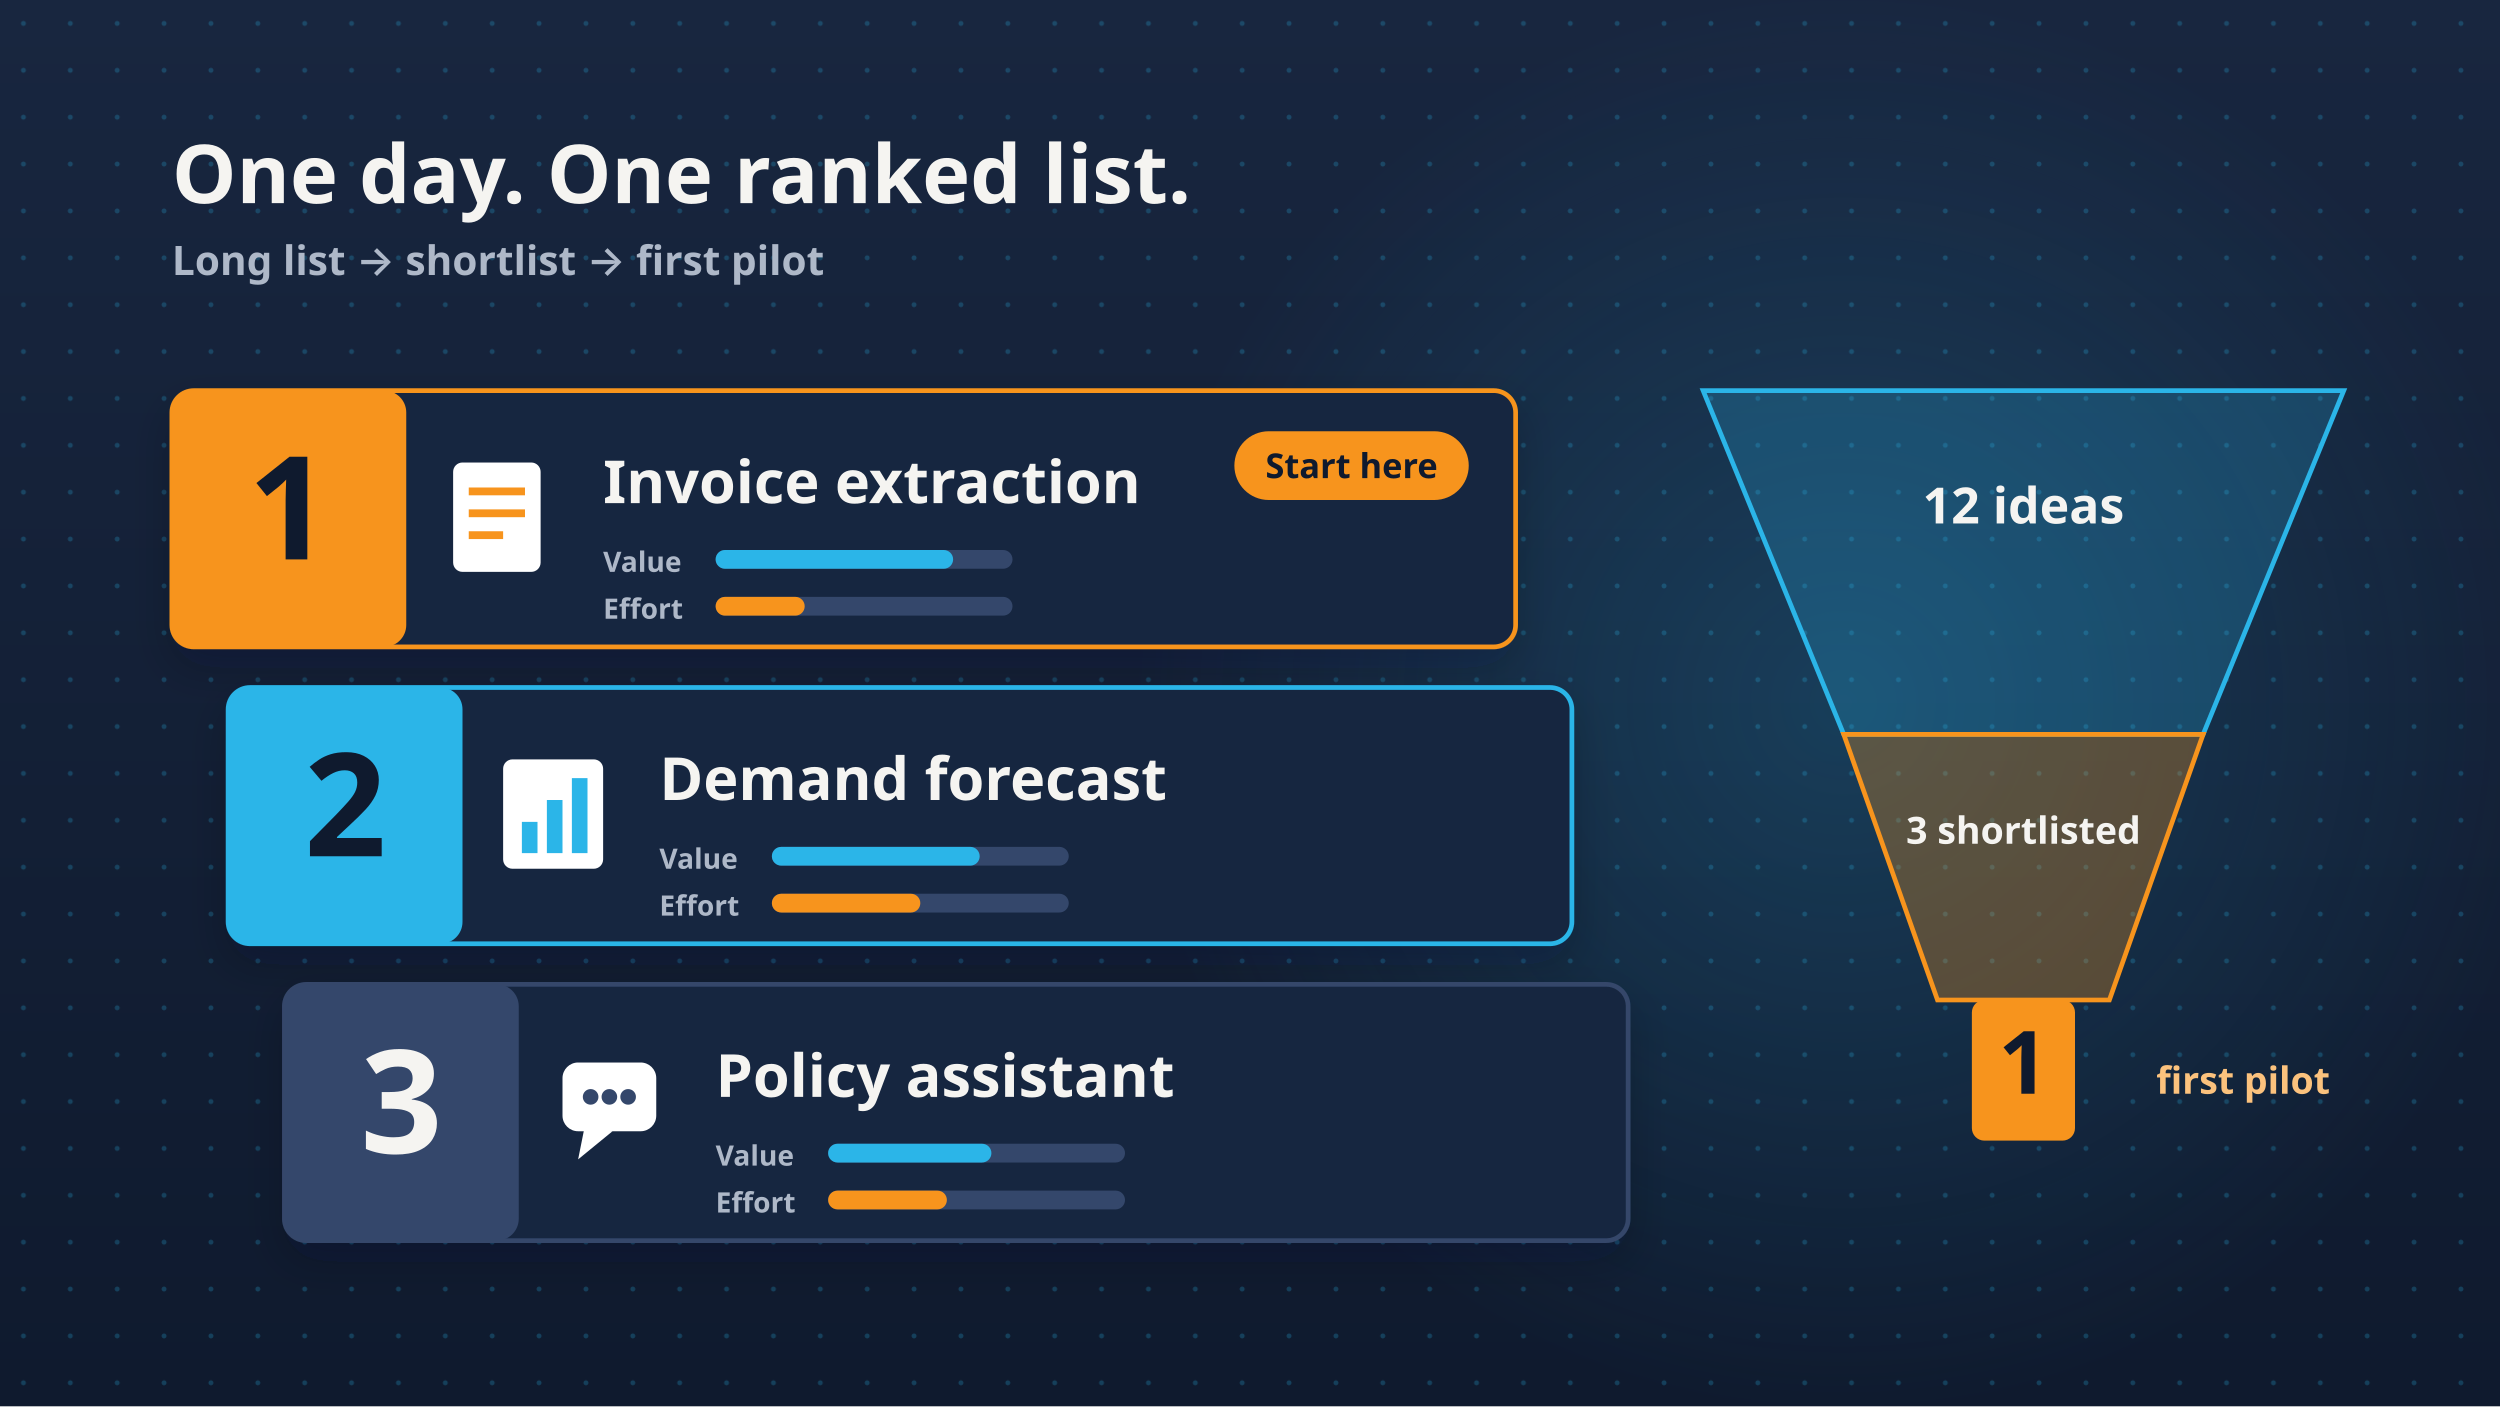
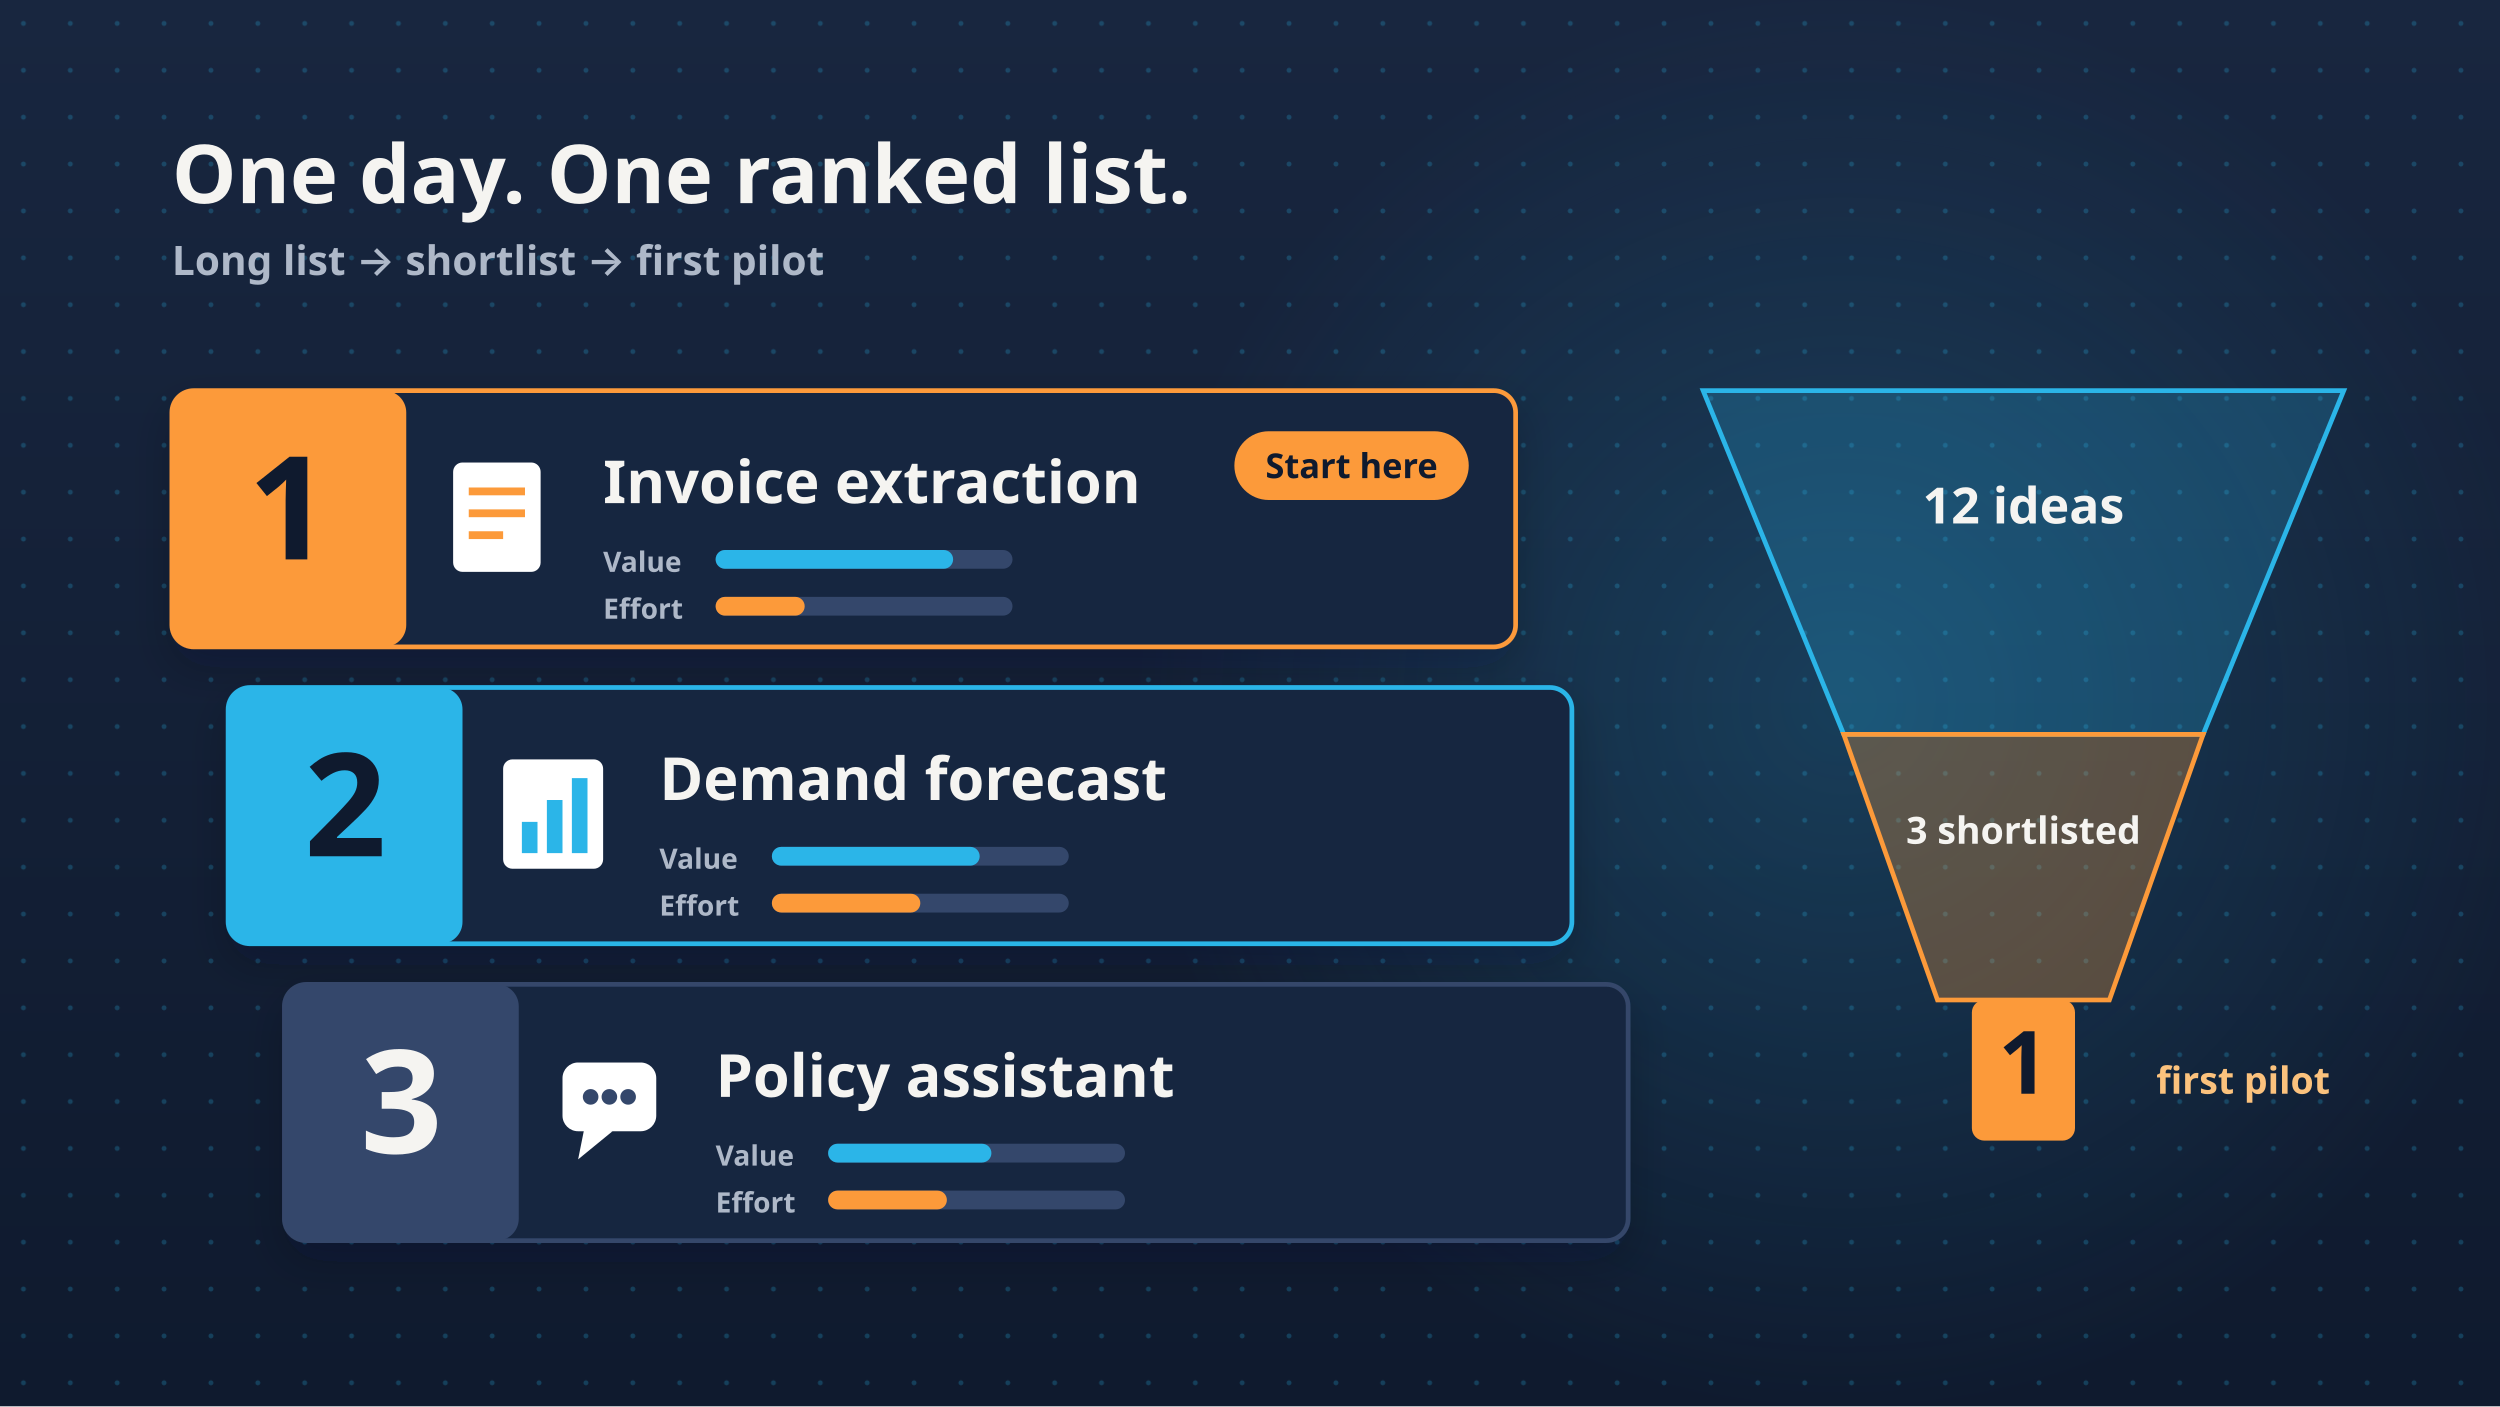
<svg xmlns="http://www.w3.org/2000/svg" viewBox="0 0 1600 900" width="1600" height="900">
  <defs>
    <filter id="sh" x="-15%" y="-15%" width="130%" height="140%">
      <feDropShadow dx="0" dy="12" stdDeviation="14" flood-color="#0f1a2e" flood-opacity="0.2" />
    </filter>
    <filter id="sh2" x="-15%" y="-15%" width="130%" height="140%">
      <feDropShadow dx="0" dy="5" stdDeviation="6" flood-color="#0f1a2e" flood-opacity="0.18" />
    </filter>
    <filter id="glow" x="-50%" y="-50%" width="200%" height="200%">
      <feGaussianBlur stdDeviation="10" />
    </filter>
-     <linearGradient id="g118" x1="0" y1="0" x2="0" y2="1">
+     <linearGradient id="g122" x1="0" y1="0" x2="0" y2="1">
      <stop offset="0" stop-color="#18263f" />
      <stop offset="1" stop-color="#0f1a2e" />
    </linearGradient>
-     <pattern id="p119" width="30" height="30" patternUnits="userSpaceOnUse">
+     <pattern id="p123" width="30" height="30" patternUnits="userSpaceOnUse">
      <circle cx="15" cy="15" r="1.6" fill="rgba(43,181,232,0.24)" />
    </pattern>
-     <radialGradient id="r120" cx="0.5" cy="0.5" r="0.5">
+     <radialGradient id="r124" cx="0.5" cy="0.5" r="0.5">
      <stop offset="0" stop-color="rgba(43,181,232,0.2)" />
      <stop offset="1" stop-color="rgba(43,181,232,0)" />
    </radialGradient>
  </defs>
-   <rect width="1600" height="900" fill="url(#g118)" />
-   <rect x="0" y="0" width="1600" height="900" fill="url(#p119)" />
-   <circle cx="1180" cy="450" r="460" fill="url(#r120)" />
+   <rect width="1600" height="900" fill="url(#g122)" />
+   <rect x="0" y="0" width="1600" height="900" fill="url(#p123)" />
+   <circle cx="1180" cy="450" r="460" fill="url(#r124)" />
  <text x="110" y="130" fill="#f5f4f1" font-size="52" font-weight="800" font-family="Archivo, 'Segoe UI', system-ui, -apple-system, sans-serif">One day. One ranked list.</text>
  <text x="110" y="176" fill="#aeb8c8" font-size="26" font-weight="600" font-family="Archivo, 'Segoe UI', system-ui, -apple-system, sans-serif">Long list  →  shortlist  →  first pilot</text>
  <g filter="url(#sh)">
-     <rect x="110" y="250" width="860" height="164" rx="14" fill="#18263f" stroke="#f7941d" stroke-width="3" />
+     <rect x="110" y="250" width="860" height="164" rx="14" fill="#18263f" stroke="#fc9a3a" stroke-width="3" />
  </g>
-   <rect x="110" y="250" width="150" height="164" rx="14" fill="#f7941d" />
+   <rect x="110" y="250" width="150" height="164" rx="14" fill="#fc9a3a" />
  <text x="185" y="358" fill="#0f1a2e" font-size="92" font-weight="800" font-family="Archivo, 'Segoe UI', system-ui, -apple-system, sans-serif" text-anchor="middle">1</text>
  <rect x="290" y="296" width="56" height="70" rx="6" fill="#ffffff" />
-   <rect x="300" y="312" width="36" height="5" fill="#f7941d" />
-   <rect x="300" y="326" width="36" height="5" fill="#f7941d" />
-   <rect x="300" y="340" width="22" height="5" fill="#f7941d" />
+   <rect x="300" y="312" width="36" height="5" fill="#fc9a3a" />
+   <rect x="300" y="326" width="36" height="5" fill="#fc9a3a" />
+   <rect x="300" y="340" width="22" height="5" fill="#fc9a3a" />
  <text x="386" y="322" fill="#f5f4f1" font-size="38" font-weight="800" font-family="Archivo, 'Segoe UI', system-ui, -apple-system, sans-serif">Invoice extraction</text>
  <text x="386" y="366" fill="#aeb8c8" font-size="18" font-weight="700" font-family="Archivo, 'Segoe UI', system-ui, -apple-system, sans-serif">Value</text>
  <rect x="458" y="352" width="190" height="12" rx="6" fill="#34476b" />
  <rect x="458" y="352" width="152" height="12" rx="6" fill="#2bb5e8" />
  <text x="386" y="396" fill="#aeb8c8" font-size="18" font-weight="700" font-family="Archivo, 'Segoe UI', system-ui, -apple-system, sans-serif">Effort</text>
  <rect x="458" y="382" width="190" height="12" rx="6" fill="#34476b" />
-   <rect x="458" y="382" width="57" height="12" rx="6" fill="#f7941d" />
-   <rect x="790" y="276" width="150" height="44" rx="22" fill="#f7941d" />
+   <rect x="458" y="382" width="57" height="12" rx="6" fill="#fc9a3a" />
+   <rect x="790" y="276" width="150" height="44" rx="22" fill="#fc9a3a" />
  <text x="865" y="306" fill="#0f1a2e" font-size="22" font-weight="800" font-family="Archivo, 'Segoe UI', system-ui, -apple-system, sans-serif" text-anchor="middle">Start here</text>
  <g filter="url(#sh)">
    <rect x="146" y="440" width="860" height="164" rx="14" fill="#18263f" stroke="#2bb5e8" stroke-width="3" />
  </g>
  <rect x="146" y="440" width="150" height="164" rx="14" fill="#2bb5e8" />
  <text x="221" y="548" fill="#0f1a2e" font-size="92" font-weight="800" font-family="Archivo, 'Segoe UI', system-ui, -apple-system, sans-serif" text-anchor="middle">2</text>
  <rect x="322" y="486" width="64" height="70" rx="6" fill="#ffffff" />
  <rect x="334" y="526" width="10" height="20" fill="#2bb5e8" />
  <rect x="350" y="512" width="10" height="34" fill="#2bb5e8" />
  <rect x="366" y="498" width="10" height="48" fill="#2bb5e8" />
  <text x="422" y="512" fill="#f5f4f1" font-size="38" font-weight="800" font-family="Archivo, 'Segoe UI', system-ui, -apple-system, sans-serif">Demand forecast</text>
  <text x="422" y="556" fill="#aeb8c8" font-size="18" font-weight="700" font-family="Archivo, 'Segoe UI', system-ui, -apple-system, sans-serif">Value</text>
  <rect x="494" y="542" width="190" height="12" rx="6" fill="#34476b" />
  <rect x="494" y="542" width="133" height="12" rx="6" fill="#2bb5e8" />
  <text x="422" y="586" fill="#aeb8c8" font-size="18" font-weight="700" font-family="Archivo, 'Segoe UI', system-ui, -apple-system, sans-serif">Effort</text>
  <rect x="494" y="572" width="190" height="12" rx="6" fill="#34476b" />
-   <rect x="494" y="572" width="95" height="12" rx="6" fill="#f7941d" />
+   <rect x="494" y="572" width="95" height="12" rx="6" fill="#fc9a3a" />
  <g filter="url(#sh)">
    <rect x="182" y="630" width="860" height="164" rx="14" fill="#18263f" stroke="#34476b" stroke-width="3" />
  </g>
  <rect x="182" y="630" width="150" height="164" rx="14" fill="#34476b" />
  <text x="257" y="738" fill="#f5f4f1" font-size="92" font-weight="800" font-family="Archivo, 'Segoe UI', system-ui, -apple-system, sans-serif" text-anchor="middle">3</text>
  <rect x="360" y="680" width="60" height="44" rx="10" fill="#ffffff" />
  <polygon points="374,722 370,742 392,724" fill="#ffffff" />
  <circle cx="378" cy="702" r="5" fill="#34476b" />
  <circle cx="390" cy="702" r="5" fill="#34476b" />
  <circle cx="402" cy="702" r="5" fill="#34476b" />
  <text x="458" y="702" fill="#f5f4f1" font-size="38" font-weight="800" font-family="Archivo, 'Segoe UI', system-ui, -apple-system, sans-serif">Policy assistant</text>
  <text x="458" y="746" fill="#aeb8c8" font-size="18" font-weight="700" font-family="Archivo, 'Segoe UI', system-ui, -apple-system, sans-serif">Value</text>
  <rect x="530" y="732" width="190" height="12" rx="6" fill="#34476b" />
  <rect x="530" y="732" width="104.5" height="12" rx="6" fill="#2bb5e8" />
  <text x="458" y="776" fill="#aeb8c8" font-size="18" font-weight="700" font-family="Archivo, 'Segoe UI', system-ui, -apple-system, sans-serif">Effort</text>
  <rect x="530" y="762" width="190" height="12" rx="6" fill="#34476b" />
-   <rect x="530" y="762" width="76" height="12" rx="6" fill="#f7941d" />
+   <rect x="530" y="762" width="76" height="12" rx="6" fill="#fc9a3a" />
  <polygon points="1090,250 1500,250 1410,470 1180,470" fill="rgba(43,181,232,0.22)" stroke="#2bb5e8" stroke-width="3" />
-   <polygon points="1180,470 1410,470 1350,640 1240,640" fill="rgba(247,148,29,0.3)" stroke="#f7941d" stroke-width="3" />
-   <rect x="1262" y="640" width="66" height="90" rx="8" fill="#f7941d" />
+   <polygon points="1180,470 1410,470 1350,640 1240,640" fill="rgba(252,154,58,0.3)" stroke="#fc9a3a" stroke-width="3" />
+   <rect x="1262" y="640" width="66" height="90" rx="8" fill="#fc9a3a" />
  <text x="1295" y="700" fill="#0f1a2e" font-size="56" font-weight="800" font-family="Archivo, 'Segoe UI', system-ui, -apple-system, sans-serif" text-anchor="middle">1</text>
  <text x="1295" y="335" fill="#f5f4f1" font-size="32" font-weight="800" font-family="Archivo, 'Segoe UI', system-ui, -apple-system, sans-serif" text-anchor="middle">12 ideas</text>
  <text x="1295" y="540" fill="#f5f4f1" font-size="24" font-weight="800" font-family="Archivo, 'Segoe UI', system-ui, -apple-system, sans-serif" text-anchor="middle">3 shortlisted</text>
  <text x="1380" y="700" fill="#fbc27d" font-size="24" font-weight="800" font-family="Archivo, 'Segoe UI', system-ui, -apple-system, sans-serif">first pilot</text>
</svg>
